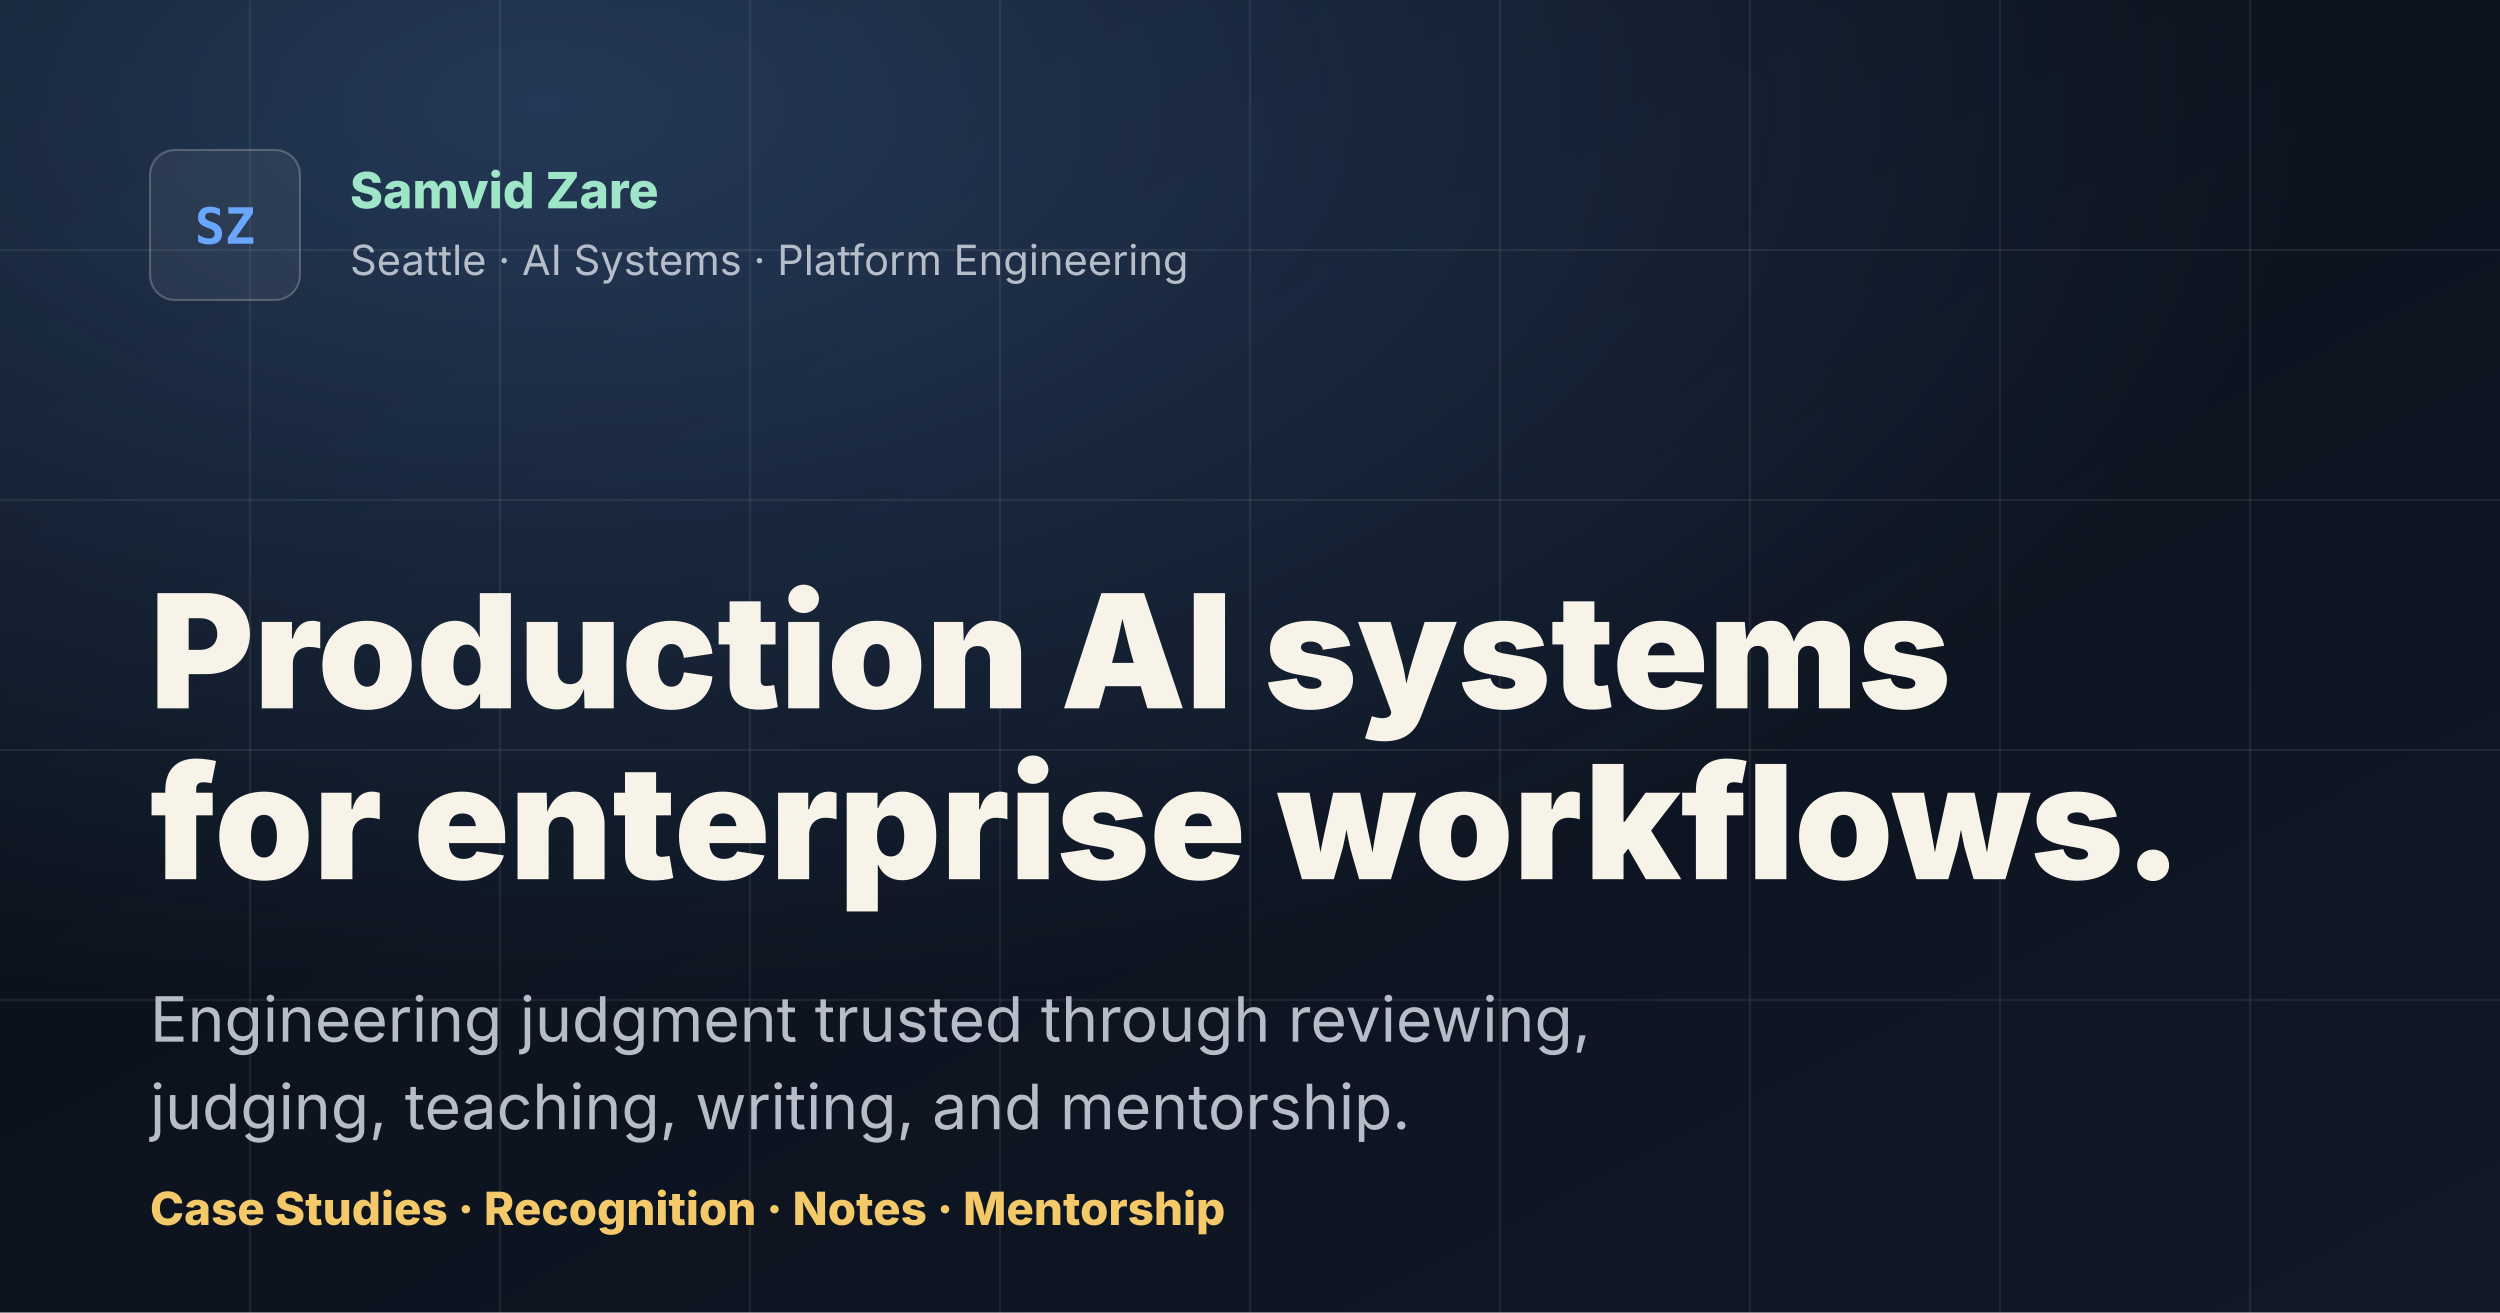
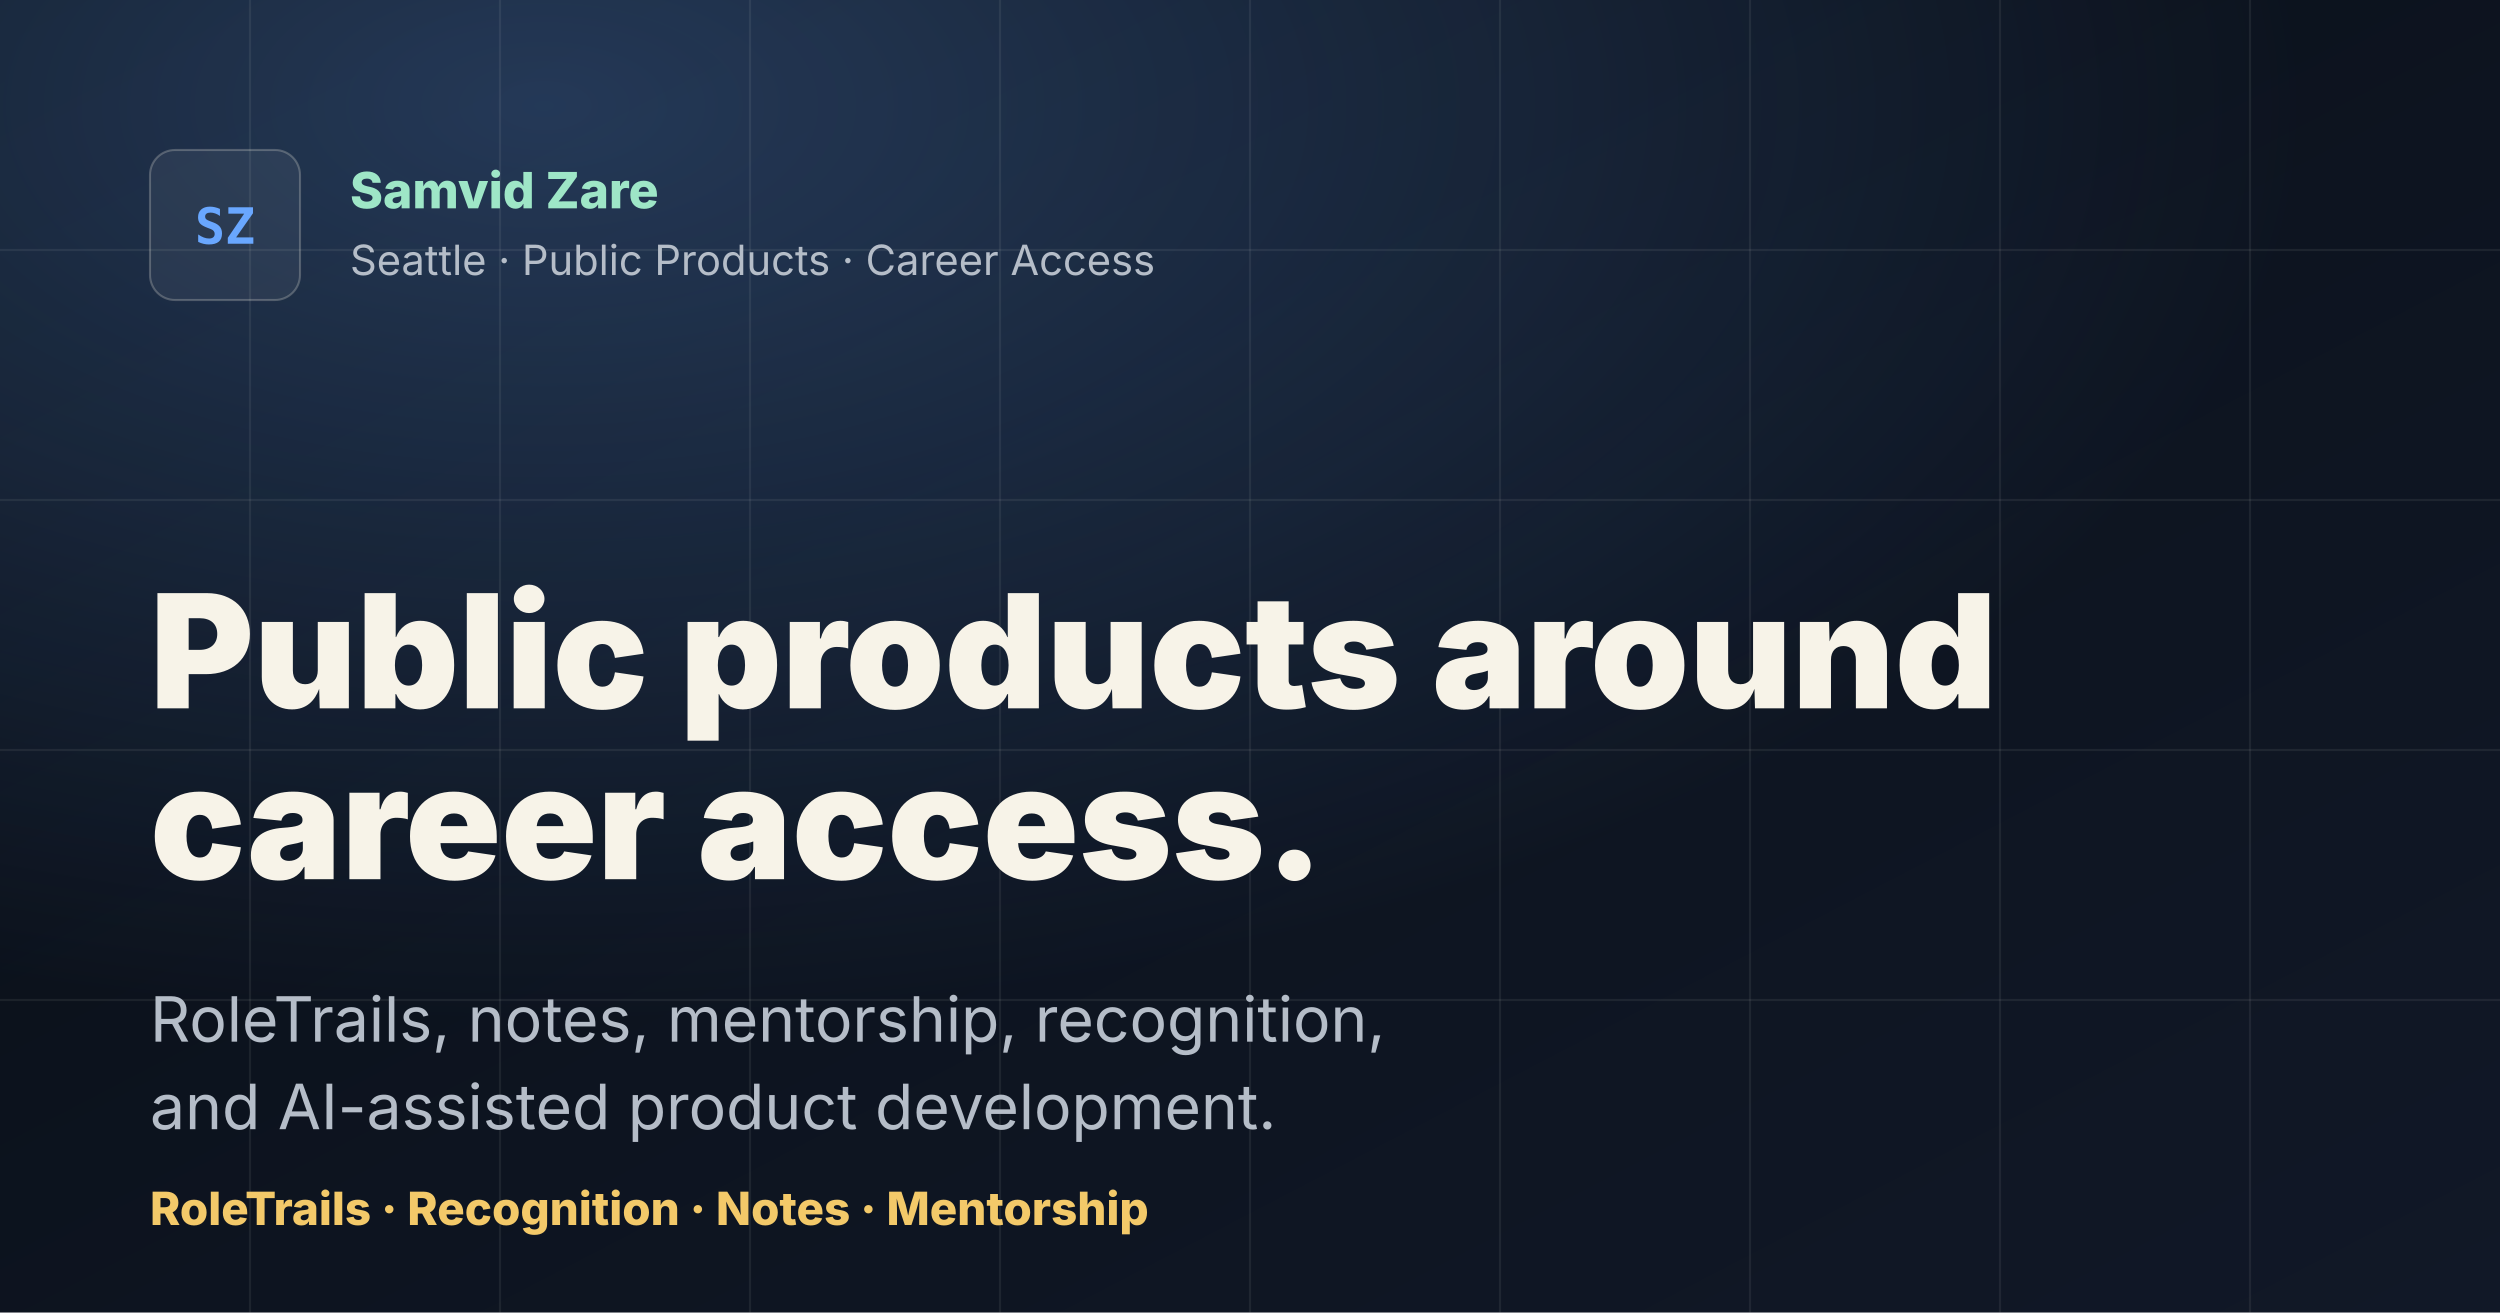
<svg xmlns="http://www.w3.org/2000/svg" width="1200" height="630" viewBox="0 0 1200 630" role="img" aria-labelledby="title desc">
  <defs>
    <linearGradient id="bg" x1="0" x2="1" y1="0" y2="1">
      <stop offset="0" stop-color="#080c12" />
      <stop offset="0.54" stop-color="#0d1420" />
      <stop offset="1" stop-color="#111827" />
    </linearGradient>
    <radialGradient id="glow" cx="22%" cy="8%" r="70%">
      <stop offset="0" stop-color="#69a7ff" stop-opacity="0.28" />
      <stop offset="1" stop-color="#69a7ff" stop-opacity="0" />
    </radialGradient>
  </defs>
  <rect width="1200" height="630" fill="url(#bg)" />
  <rect width="1200" height="630" fill="url(#glow)" />
  <g fill="none" stroke="#f7f3e8" stroke-opacity="0.07">
    <path d="M0 120h1200M0 240h1200M0 360h1200M0 480h1200" />
    <path d="M120 0v630M240 0v630M360 0v630M480 0v630M600 0v630M720 0v630M840 0v630M960 0v630M1080 0v630" />
  </g>
  <g transform="translate(72 72)">
    <rect width="72" height="72" rx="12" fill="#ffffff" fill-opacity="0.06" stroke="#f7f3e8" stroke-opacity="0.24" />
    <text x="36" y="45" text-anchor="middle" font-family="ui-monospace, SFMono-Regular, Menlo, monospace" font-size="24" font-weight="900" fill="#69a7ff">SZ</text>
    <text x="96" y="28" font-family="Inter, Arial, sans-serif" font-size="24" font-weight="800" fill="#9ee6c7">Samvid Zare</text>
-     <text x="96" y="60" font-family="Inter, Arial, sans-serif" font-size="20" fill="#b5bdc8">Seattle · AI Systems · Platform Engineering</text>
+     <text x="96" y="60" font-family="Inter, Arial, sans-serif" font-size="20" fill="#b5bdc8">Seattle · Public Products · Career Access</text>
  </g>
  <text x="72" y="340" font-family="Inter, Arial, sans-serif" font-size="76" font-weight="900" fill="#f7f3e8">
-     <tspan x="72" dy="0">Production AI systems</tspan>
-     <tspan x="72" dy="82">for enterprise workflows.</tspan>
+     <tspan x="72" dy="0">Public products around</tspan>
+     <tspan x="72" dy="82">career access.</tspan>
  </text>
  <text x="72" y="500" font-family="Inter, Arial, sans-serif" font-size="30" fill="#b5bdc8">
-     <tspan x="72" dy="0">Engineering judgment trusted through reviewing,</tspan>
-     <tspan x="72" dy="42">judging, teaching, writing, and mentorship.</tspan>
+     <tspan x="72" dy="0">RoleTrails, notes, mentorship, recognition,</tspan>
+     <tspan x="72" dy="42">and AI-assisted product development.</tspan>
  </text>
-   <text x="72" y="588" font-family="Inter, Arial, sans-serif" font-size="22" font-weight="800" fill="#f3c969">Case Studies · Recognition · Notes · Mentorship</text>
+   <text x="72" y="588" font-family="Inter, Arial, sans-serif" font-size="22" font-weight="800" fill="#f3c969">RoleTrails · Recognition · Notes · Mentorship</text>
</svg>
